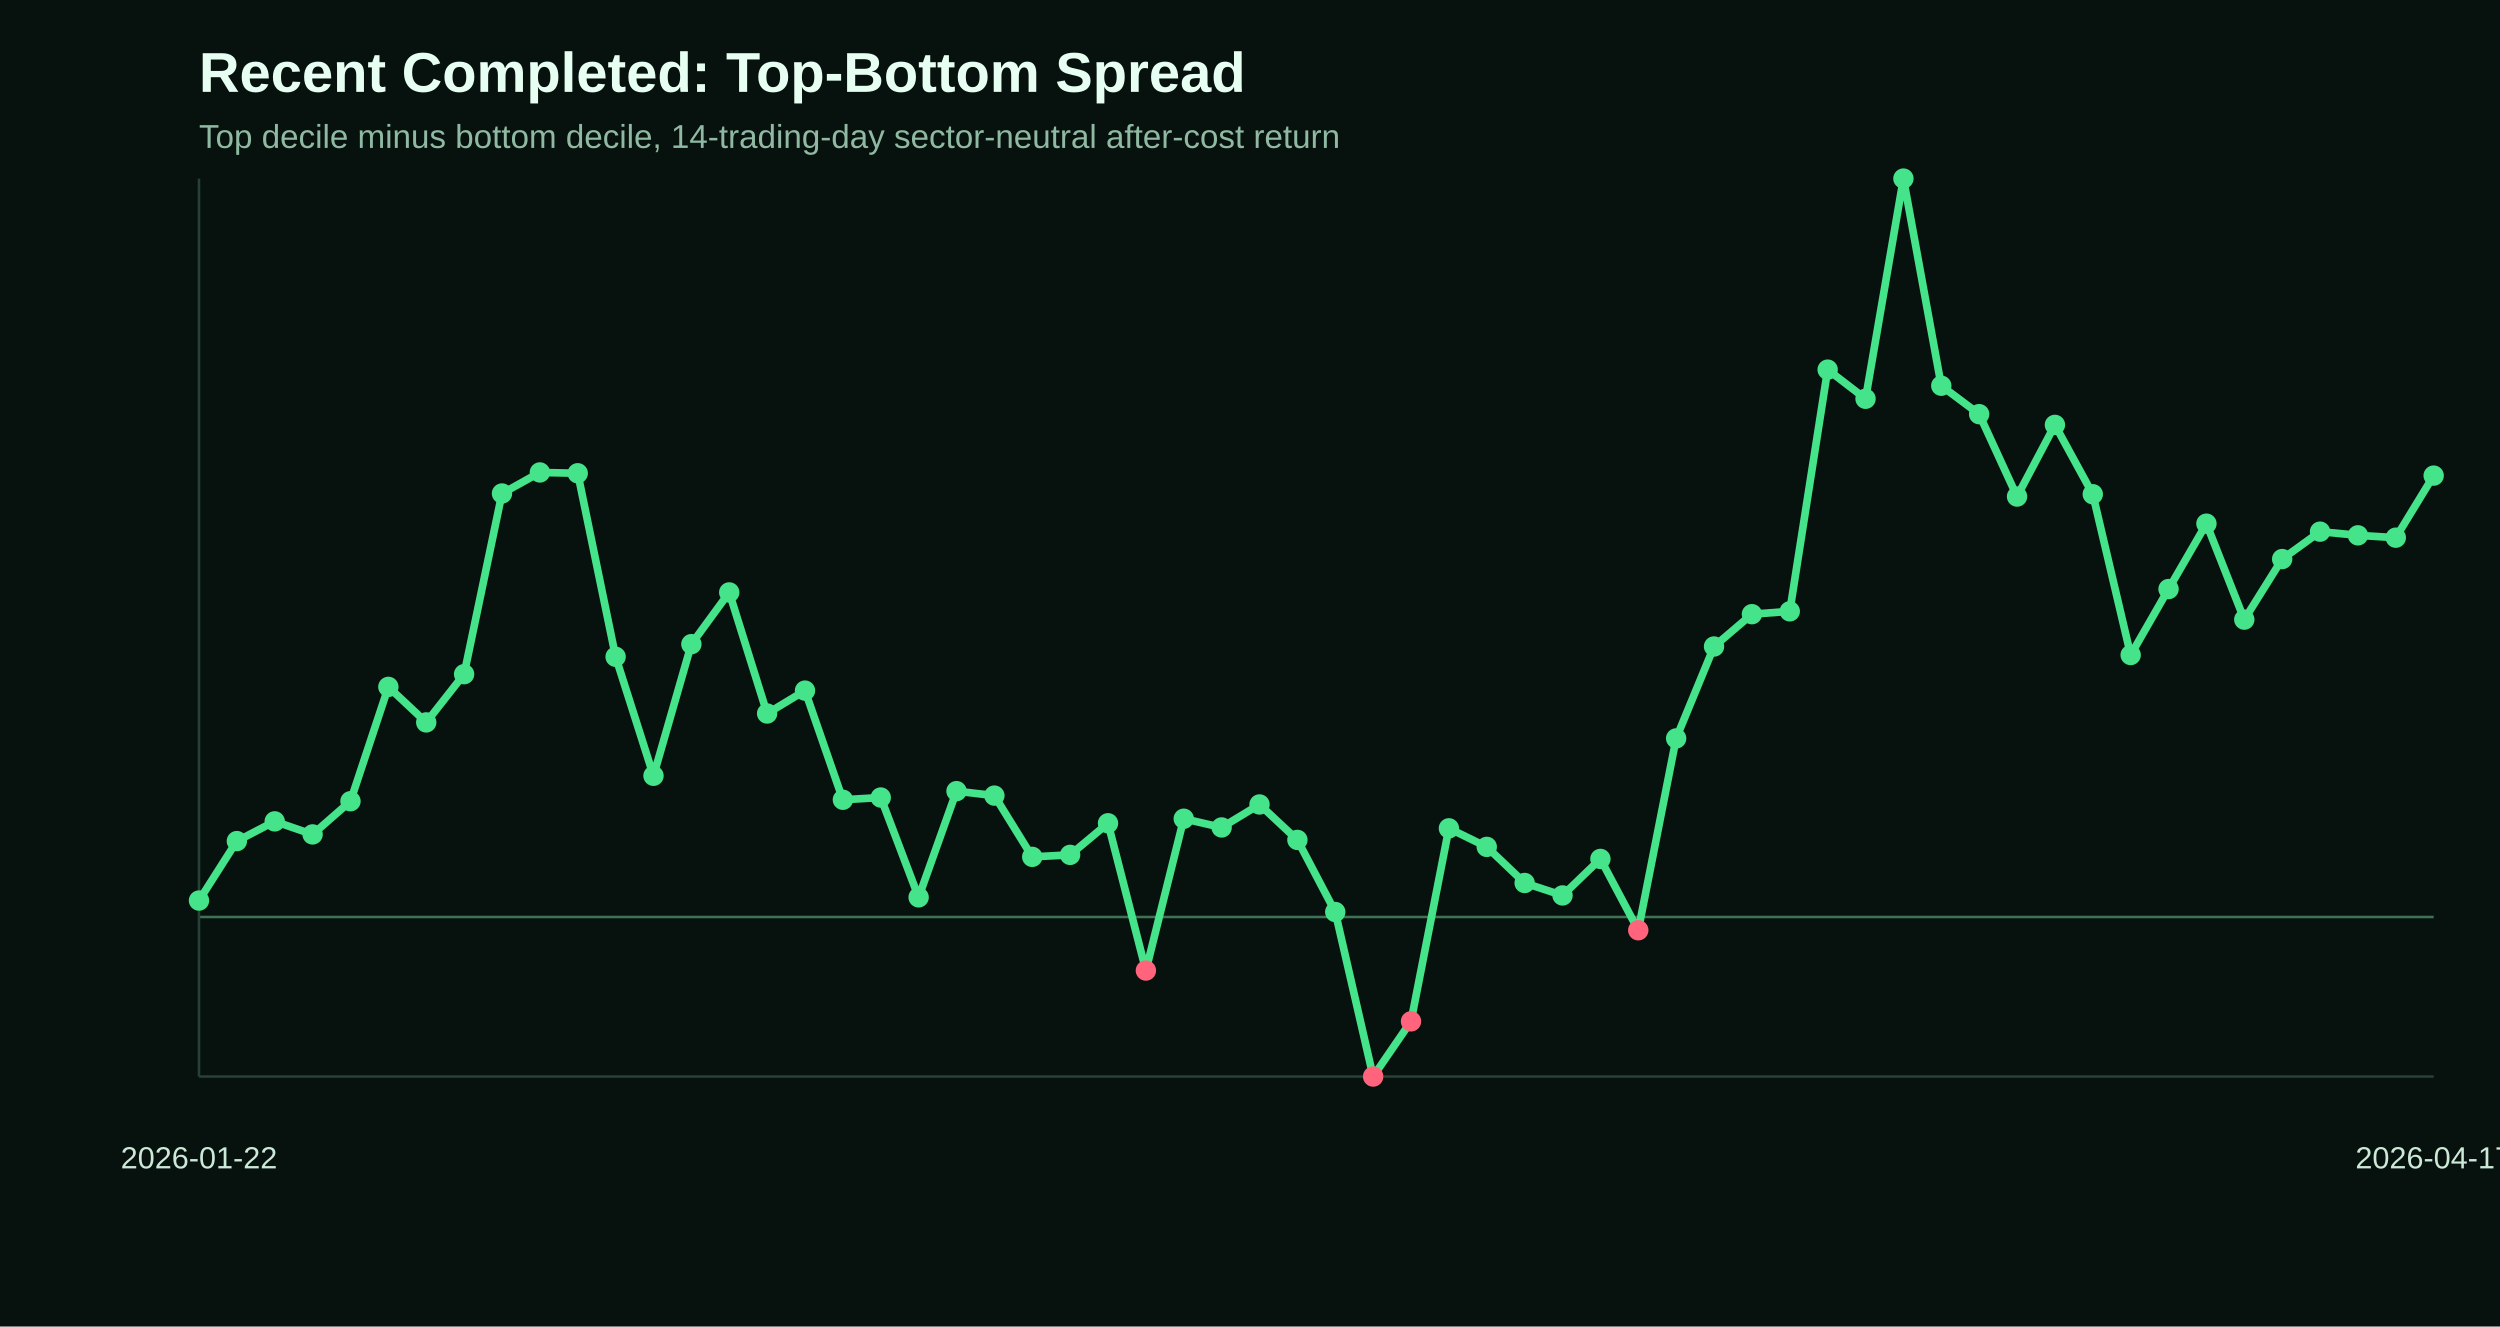
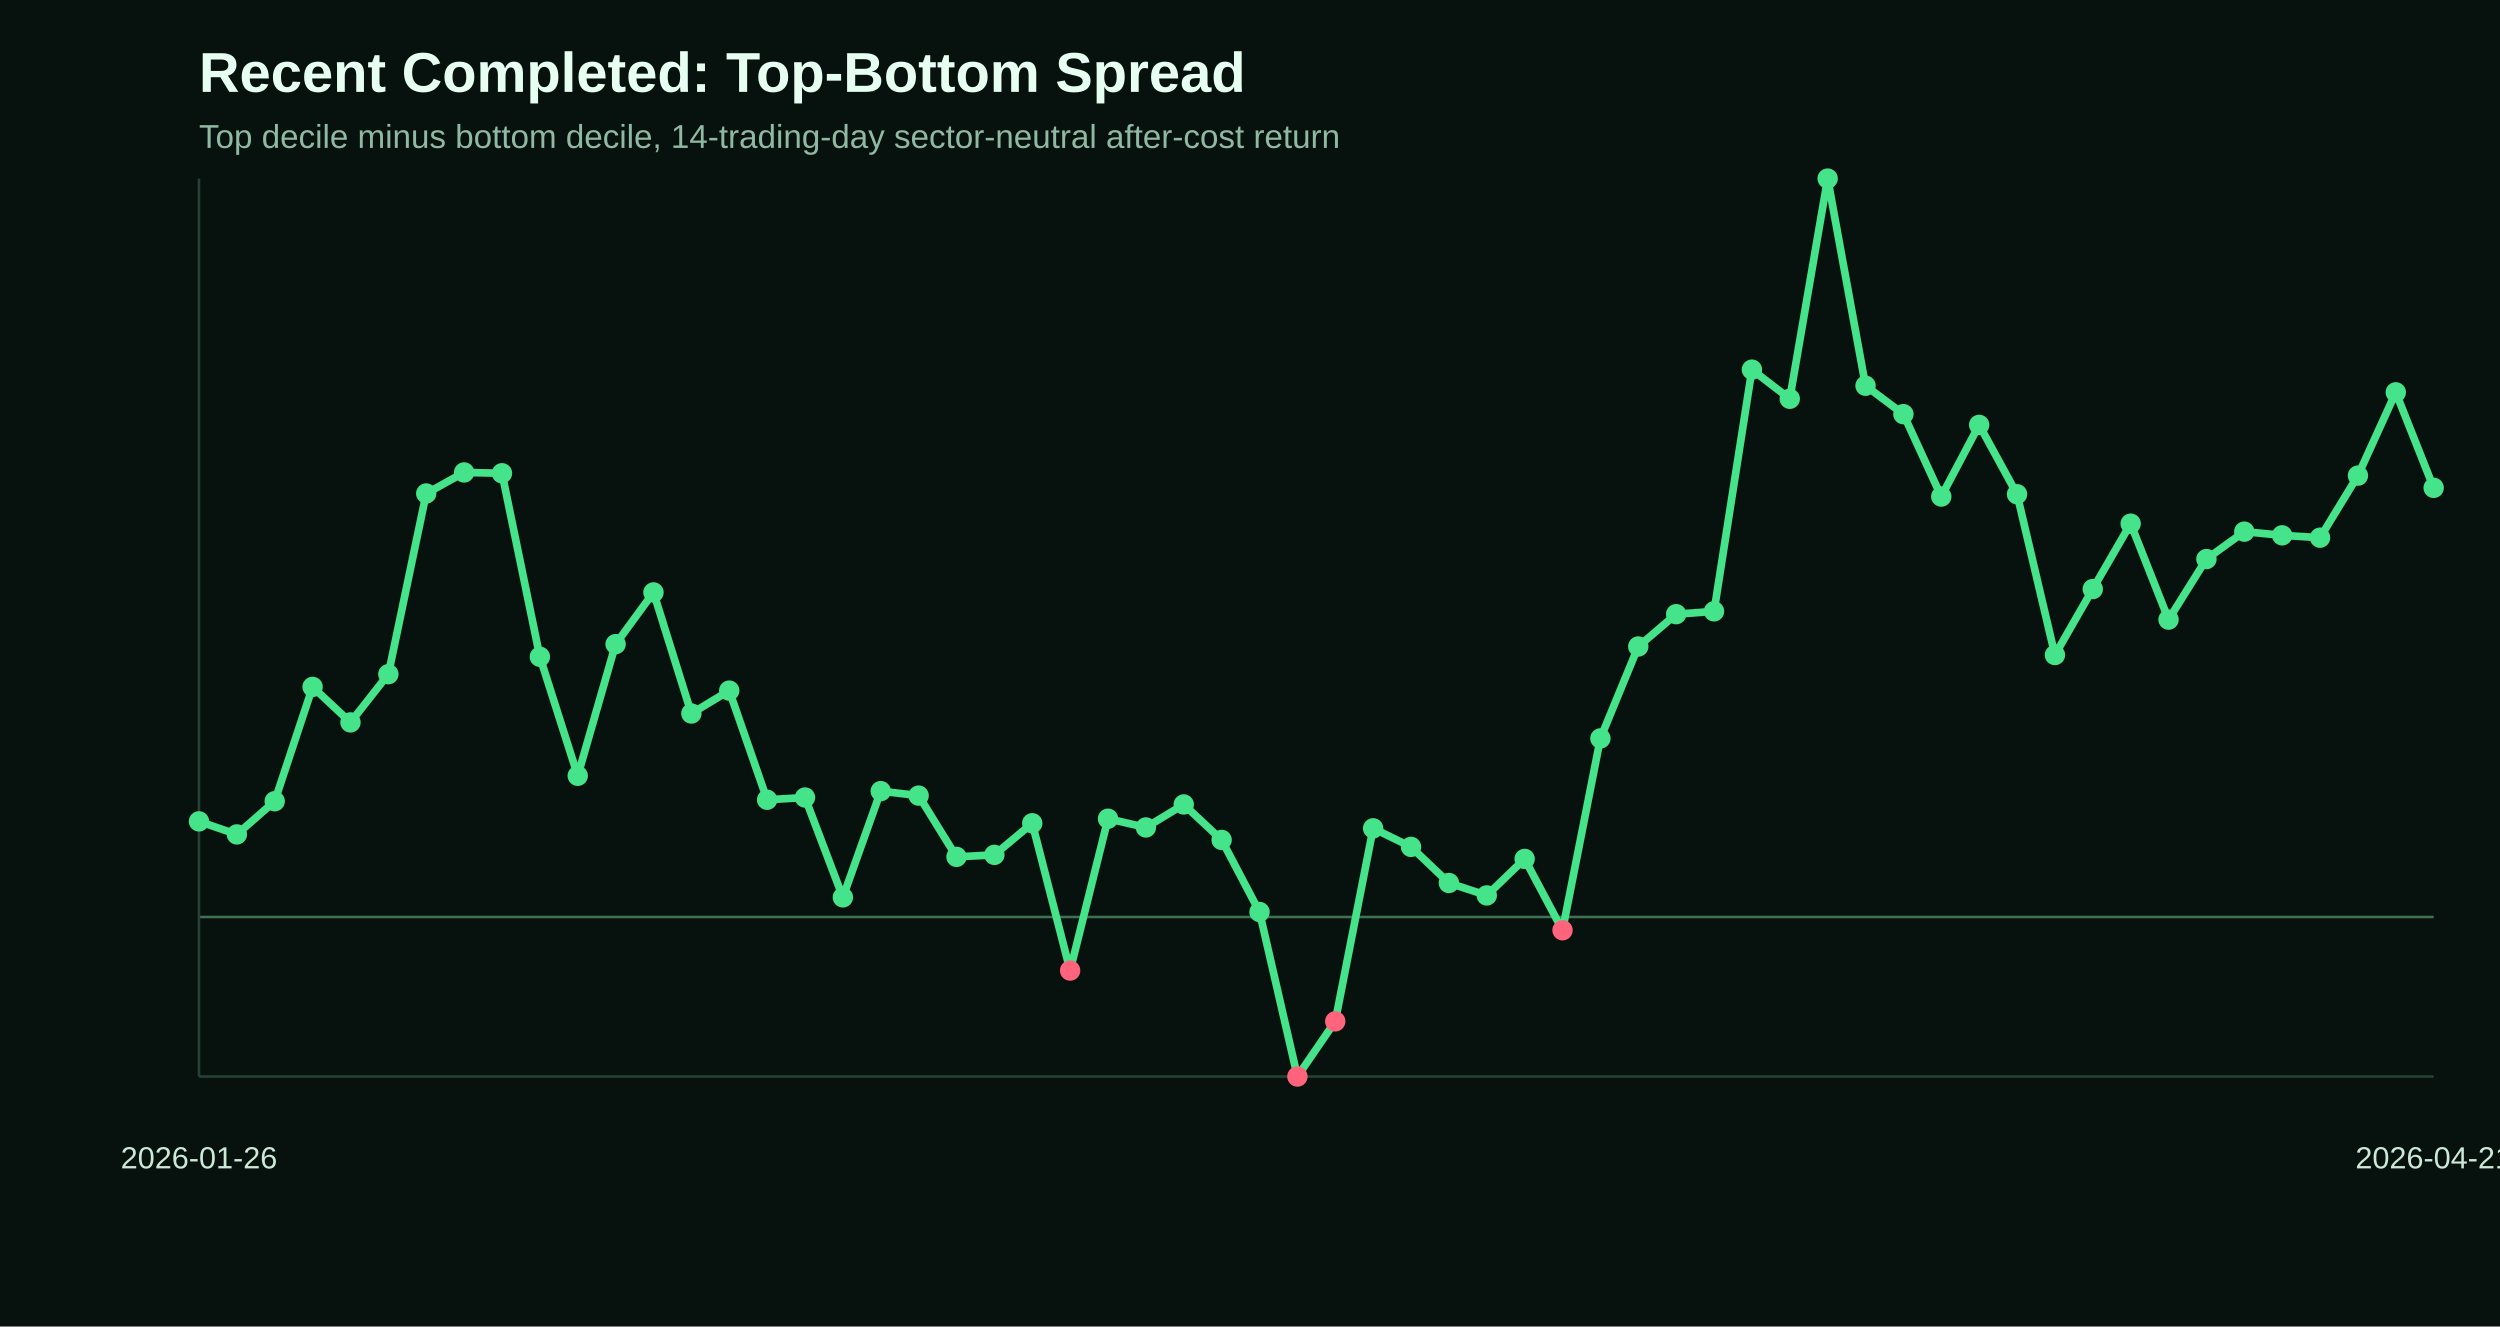
<svg xmlns="http://www.w3.org/2000/svg" width="980" height="520" viewBox="0 0 980 520">
  <rect width="100%" height="100%" fill="#07110d" />
  <text x="78" y="36" fill="#e7fff3" font-family="Arial, sans-serif" font-size="22" font-weight="700">Recent Completed: Top-Bottom Spread</text>
  <text x="78" y="58" fill="#8fb9a2" font-family="Arial, sans-serif" font-size="13">Top decile minus bottom decile, 14-trading-day sector-neutral after-cost return</text>
  <line x1="78" y1="359.46" x2="954" y2="359.46" stroke="#6fbf90" stroke-opacity="0.55" stroke-width="1" />
  <line x1="78" y1="70" x2="78" y2="422" stroke="#254235" />
  <line x1="78" y1="422" x2="954" y2="422" stroke="#254235" />
-   <polyline points="78.00,353.02 92.85,329.71 107.69,321.98 122.54,327.09 137.39,314.08 152.24,269.26 167.08,283.18 181.93,264.28 196.78,193.45 211.63,185.20 226.47,185.52 241.32,257.46 256.17,304.11 271.02,252.51 285.86,232.23 300.71,279.69 315.56,270.72 330.41,313.51 345.25,312.63 360.10,351.76 374.95,310.13 389.80,311.88 404.64,335.89 419.49,335.11 434.34,322.72 449.19,380.45 464.03,320.94 478.88,324.36 493.73,315.35 508.58,329.25 523.42,357.50 538.27,422.00 553.12,400.37 567.97,324.71 582.81,331.98 597.66,346.13 612.51,351.01 627.36,336.70 642.20,364.66 657.05,289.46 671.90,253.43 686.75,240.76 701.59,239.64 716.44,144.90 731.29,156.32 746.14,70.00 760.98,151.21 775.83,162.35 790.68,194.65 805.53,166.56 820.37,193.74 835.22,256.76 850.07,230.91 864.92,205.28 879.76,242.89 894.61,219.15 909.46,208.41 924.31,209.85 939.15,210.77 954.00,186.44" fill="none" stroke="#45e38a" stroke-width="3" stroke-linejoin="round" stroke-linecap="round" />
-   <circle cx="78.00" cy="353.02" r="4" fill="#45e38a" />
-   <text x="78.00" y="458" text-anchor="middle" fill="#cce9d8" font-family="Arial, sans-serif" font-size="12">2026-01-22</text>
-   <circle cx="92.85" cy="329.71" r="4" fill="#45e38a" />
-   <circle cx="107.69" cy="321.98" r="4" fill="#45e38a" />
-   <circle cx="122.54" cy="327.09" r="4" fill="#45e38a" />
-   <circle cx="137.39" cy="314.08" r="4" fill="#45e38a" />
-   <circle cx="152.24" cy="269.26" r="4" fill="#45e38a" />
-   <circle cx="167.08" cy="283.18" r="4" fill="#45e38a" />
-   <circle cx="181.93" cy="264.28" r="4" fill="#45e38a" />
-   <circle cx="196.78" cy="193.45" r="4" fill="#45e38a" />
-   <circle cx="211.63" cy="185.20" r="4" fill="#45e38a" />
-   <circle cx="226.47" cy="185.52" r="4" fill="#45e38a" />
-   <circle cx="241.32" cy="257.46" r="4" fill="#45e38a" />
-   <circle cx="256.17" cy="304.11" r="4" fill="#45e38a" />
-   <circle cx="271.02" cy="252.51" r="4" fill="#45e38a" />
-   <circle cx="285.86" cy="232.23" r="4" fill="#45e38a" />
-   <circle cx="300.71" cy="279.69" r="4" fill="#45e38a" />
-   <circle cx="315.56" cy="270.72" r="4" fill="#45e38a" />
-   <circle cx="330.41" cy="313.51" r="4" fill="#45e38a" />
-   <circle cx="345.25" cy="312.63" r="4" fill="#45e38a" />
-   <circle cx="360.10" cy="351.76" r="4" fill="#45e38a" />
-   <circle cx="374.95" cy="310.13" r="4" fill="#45e38a" />
-   <circle cx="389.80" cy="311.88" r="4" fill="#45e38a" />
-   <circle cx="404.64" cy="335.89" r="4" fill="#45e38a" />
-   <circle cx="419.49" cy="335.11" r="4" fill="#45e38a" />
-   <circle cx="434.34" cy="322.72" r="4" fill="#45e38a" />
-   <circle cx="449.19" cy="380.45" r="4" fill="#ff647c" />
-   <circle cx="464.03" cy="320.94" r="4" fill="#45e38a" />
-   <circle cx="478.88" cy="324.36" r="4" fill="#45e38a" />
-   <circle cx="493.73" cy="315.35" r="4" fill="#45e38a" />
-   <circle cx="508.58" cy="329.25" r="4" fill="#45e38a" />
-   <circle cx="523.42" cy="357.50" r="4" fill="#45e38a" />
-   <circle cx="538.27" cy="422.00" r="4" fill="#ff647c" />
-   <circle cx="553.12" cy="400.37" r="4" fill="#ff647c" />
-   <circle cx="567.97" cy="324.71" r="4" fill="#45e38a" />
-   <circle cx="582.81" cy="331.98" r="4" fill="#45e38a" />
-   <circle cx="597.66" cy="346.13" r="4" fill="#45e38a" />
-   <circle cx="612.51" cy="351.01" r="4" fill="#45e38a" />
-   <circle cx="627.36" cy="336.70" r="4" fill="#45e38a" />
-   <circle cx="642.20" cy="364.66" r="4" fill="#ff647c" />
-   <circle cx="657.05" cy="289.46" r="4" fill="#45e38a" />
-   <circle cx="671.90" cy="253.43" r="4" fill="#45e38a" />
-   <circle cx="686.75" cy="240.76" r="4" fill="#45e38a" />
-   <circle cx="701.59" cy="239.64" r="4" fill="#45e38a" />
-   <circle cx="716.44" cy="144.90" r="4" fill="#45e38a" />
-   <circle cx="731.29" cy="156.32" r="4" fill="#45e38a" />
-   <circle cx="746.14" cy="70.00" r="4" fill="#45e38a" />
-   <circle cx="760.98" cy="151.21" r="4" fill="#45e38a" />
-   <circle cx="775.83" cy="162.35" r="4" fill="#45e38a" />
-   <circle cx="790.68" cy="194.65" r="4" fill="#45e38a" />
-   <circle cx="805.53" cy="166.56" r="4" fill="#45e38a" />
-   <circle cx="820.37" cy="193.74" r="4" fill="#45e38a" />
-   <circle cx="835.22" cy="256.76" r="4" fill="#45e38a" />
-   <circle cx="850.07" cy="230.91" r="4" fill="#45e38a" />
-   <circle cx="864.92" cy="205.28" r="4" fill="#45e38a" />
-   <circle cx="879.76" cy="242.89" r="4" fill="#45e38a" />
-   <circle cx="894.61" cy="219.15" r="4" fill="#45e38a" />
-   <circle cx="909.46" cy="208.41" r="4" fill="#45e38a" />
-   <circle cx="924.31" cy="209.85" r="4" fill="#45e38a" />
-   <circle cx="939.15" cy="210.77" r="4" fill="#45e38a" />
-   <circle cx="954.00" cy="186.44" r="4" fill="#45e38a" />
-   <text x="954.00" y="458" text-anchor="middle" fill="#cce9d8" font-family="Arial, sans-serif" font-size="12">2026-04-17</text>
+   <polyline points="78.00,321.98 92.85,327.09 107.69,314.08 122.54,269.26 137.39,283.18 152.24,264.28 167.08,193.45 181.93,185.20 196.78,185.52 211.63,257.46 226.47,304.11 241.32,252.51 256.17,232.23 271.02,279.69 285.86,270.72 300.71,313.51 315.56,312.63 330.41,351.76 345.25,310.13 360.10,311.88 374.95,335.89 389.80,335.11 404.64,322.72 419.49,380.45 434.34,320.94 449.19,324.36 464.03,315.35 478.88,329.25 493.73,357.50 508.58,422.00 523.42,400.37 538.27,324.71 553.12,331.98 567.97,346.13 582.81,351.01 597.66,336.70 612.51,364.66 627.36,289.46 642.20,253.43 657.05,240.76 671.90,239.64 686.75,144.90 701.59,156.32 716.44,70.00 731.29,151.21 746.14,162.35 760.98,194.65 775.83,166.56 790.68,193.74 805.53,256.76 820.37,230.91 835.22,205.28 850.07,242.89 864.92,219.15 879.76,208.41 894.61,209.85 909.46,210.77 924.31,186.44 939.15,153.80 954.00,191.24" fill="none" stroke="#45e38a" stroke-width="3" stroke-linejoin="round" stroke-linecap="round" />
+   <circle cx="78.00" cy="321.98" r="4" fill="#45e38a" />
+   <text x="78.00" y="458" text-anchor="middle" fill="#cce9d8" font-family="Arial, sans-serif" font-size="12">2026-01-26</text>
+   <circle cx="92.85" cy="327.09" r="4" fill="#45e38a" />
+   <circle cx="107.69" cy="314.08" r="4" fill="#45e38a" />
+   <circle cx="122.54" cy="269.26" r="4" fill="#45e38a" />
+   <circle cx="137.39" cy="283.18" r="4" fill="#45e38a" />
+   <circle cx="152.24" cy="264.28" r="4" fill="#45e38a" />
+   <circle cx="167.08" cy="193.45" r="4" fill="#45e38a" />
+   <circle cx="181.93" cy="185.20" r="4" fill="#45e38a" />
+   <circle cx="196.78" cy="185.52" r="4" fill="#45e38a" />
+   <circle cx="211.63" cy="257.46" r="4" fill="#45e38a" />
+   <circle cx="226.47" cy="304.11" r="4" fill="#45e38a" />
+   <circle cx="241.32" cy="252.51" r="4" fill="#45e38a" />
+   <circle cx="256.17" cy="232.23" r="4" fill="#45e38a" />
+   <circle cx="271.02" cy="279.69" r="4" fill="#45e38a" />
+   <circle cx="285.86" cy="270.72" r="4" fill="#45e38a" />
+   <circle cx="300.71" cy="313.51" r="4" fill="#45e38a" />
+   <circle cx="315.56" cy="312.63" r="4" fill="#45e38a" />
+   <circle cx="330.41" cy="351.76" r="4" fill="#45e38a" />
+   <circle cx="345.25" cy="310.13" r="4" fill="#45e38a" />
+   <circle cx="360.10" cy="311.88" r="4" fill="#45e38a" />
+   <circle cx="374.95" cy="335.89" r="4" fill="#45e38a" />
+   <circle cx="389.80" cy="335.11" r="4" fill="#45e38a" />
+   <circle cx="404.64" cy="322.72" r="4" fill="#45e38a" />
+   <circle cx="419.49" cy="380.45" r="4" fill="#ff647c" />
+   <circle cx="434.34" cy="320.94" r="4" fill="#45e38a" />
+   <circle cx="449.19" cy="324.36" r="4" fill="#45e38a" />
+   <circle cx="464.03" cy="315.35" r="4" fill="#45e38a" />
+   <circle cx="478.88" cy="329.25" r="4" fill="#45e38a" />
+   <circle cx="493.73" cy="357.50" r="4" fill="#45e38a" />
+   <circle cx="508.58" cy="422.00" r="4" fill="#ff647c" />
+   <circle cx="523.42" cy="400.37" r="4" fill="#ff647c" />
+   <circle cx="538.27" cy="324.71" r="4" fill="#45e38a" />
+   <circle cx="553.12" cy="331.98" r="4" fill="#45e38a" />
+   <circle cx="567.97" cy="346.13" r="4" fill="#45e38a" />
+   <circle cx="582.81" cy="351.01" r="4" fill="#45e38a" />
+   <circle cx="597.66" cy="336.70" r="4" fill="#45e38a" />
+   <circle cx="612.51" cy="364.66" r="4" fill="#ff647c" />
+   <circle cx="627.36" cy="289.46" r="4" fill="#45e38a" />
+   <circle cx="642.20" cy="253.43" r="4" fill="#45e38a" />
+   <circle cx="657.05" cy="240.76" r="4" fill="#45e38a" />
+   <circle cx="671.90" cy="239.64" r="4" fill="#45e38a" />
+   <circle cx="686.75" cy="144.90" r="4" fill="#45e38a" />
+   <circle cx="701.59" cy="156.32" r="4" fill="#45e38a" />
+   <circle cx="716.44" cy="70.00" r="4" fill="#45e38a" />
+   <circle cx="731.29" cy="151.21" r="4" fill="#45e38a" />
+   <circle cx="746.14" cy="162.35" r="4" fill="#45e38a" />
+   <circle cx="760.98" cy="194.65" r="4" fill="#45e38a" />
+   <circle cx="775.83" cy="166.56" r="4" fill="#45e38a" />
+   <circle cx="790.68" cy="193.74" r="4" fill="#45e38a" />
+   <circle cx="805.53" cy="256.76" r="4" fill="#45e38a" />
+   <circle cx="820.37" cy="230.91" r="4" fill="#45e38a" />
+   <circle cx="835.22" cy="205.28" r="4" fill="#45e38a" />
+   <circle cx="850.07" cy="242.89" r="4" fill="#45e38a" />
+   <circle cx="864.92" cy="219.15" r="4" fill="#45e38a" />
+   <circle cx="879.76" cy="208.41" r="4" fill="#45e38a" />
+   <circle cx="894.61" cy="209.85" r="4" fill="#45e38a" />
+   <circle cx="909.46" cy="210.77" r="4" fill="#45e38a" />
+   <circle cx="924.31" cy="186.44" r="4" fill="#45e38a" />
+   <circle cx="939.15" cy="153.80" r="4" fill="#45e38a" />
+   <circle cx="954.00" cy="191.24" r="4" fill="#45e38a" />
+   <text x="954.00" y="458" text-anchor="middle" fill="#cce9d8" font-family="Arial, sans-serif" font-size="12">2026-04-21</text>
</svg>
